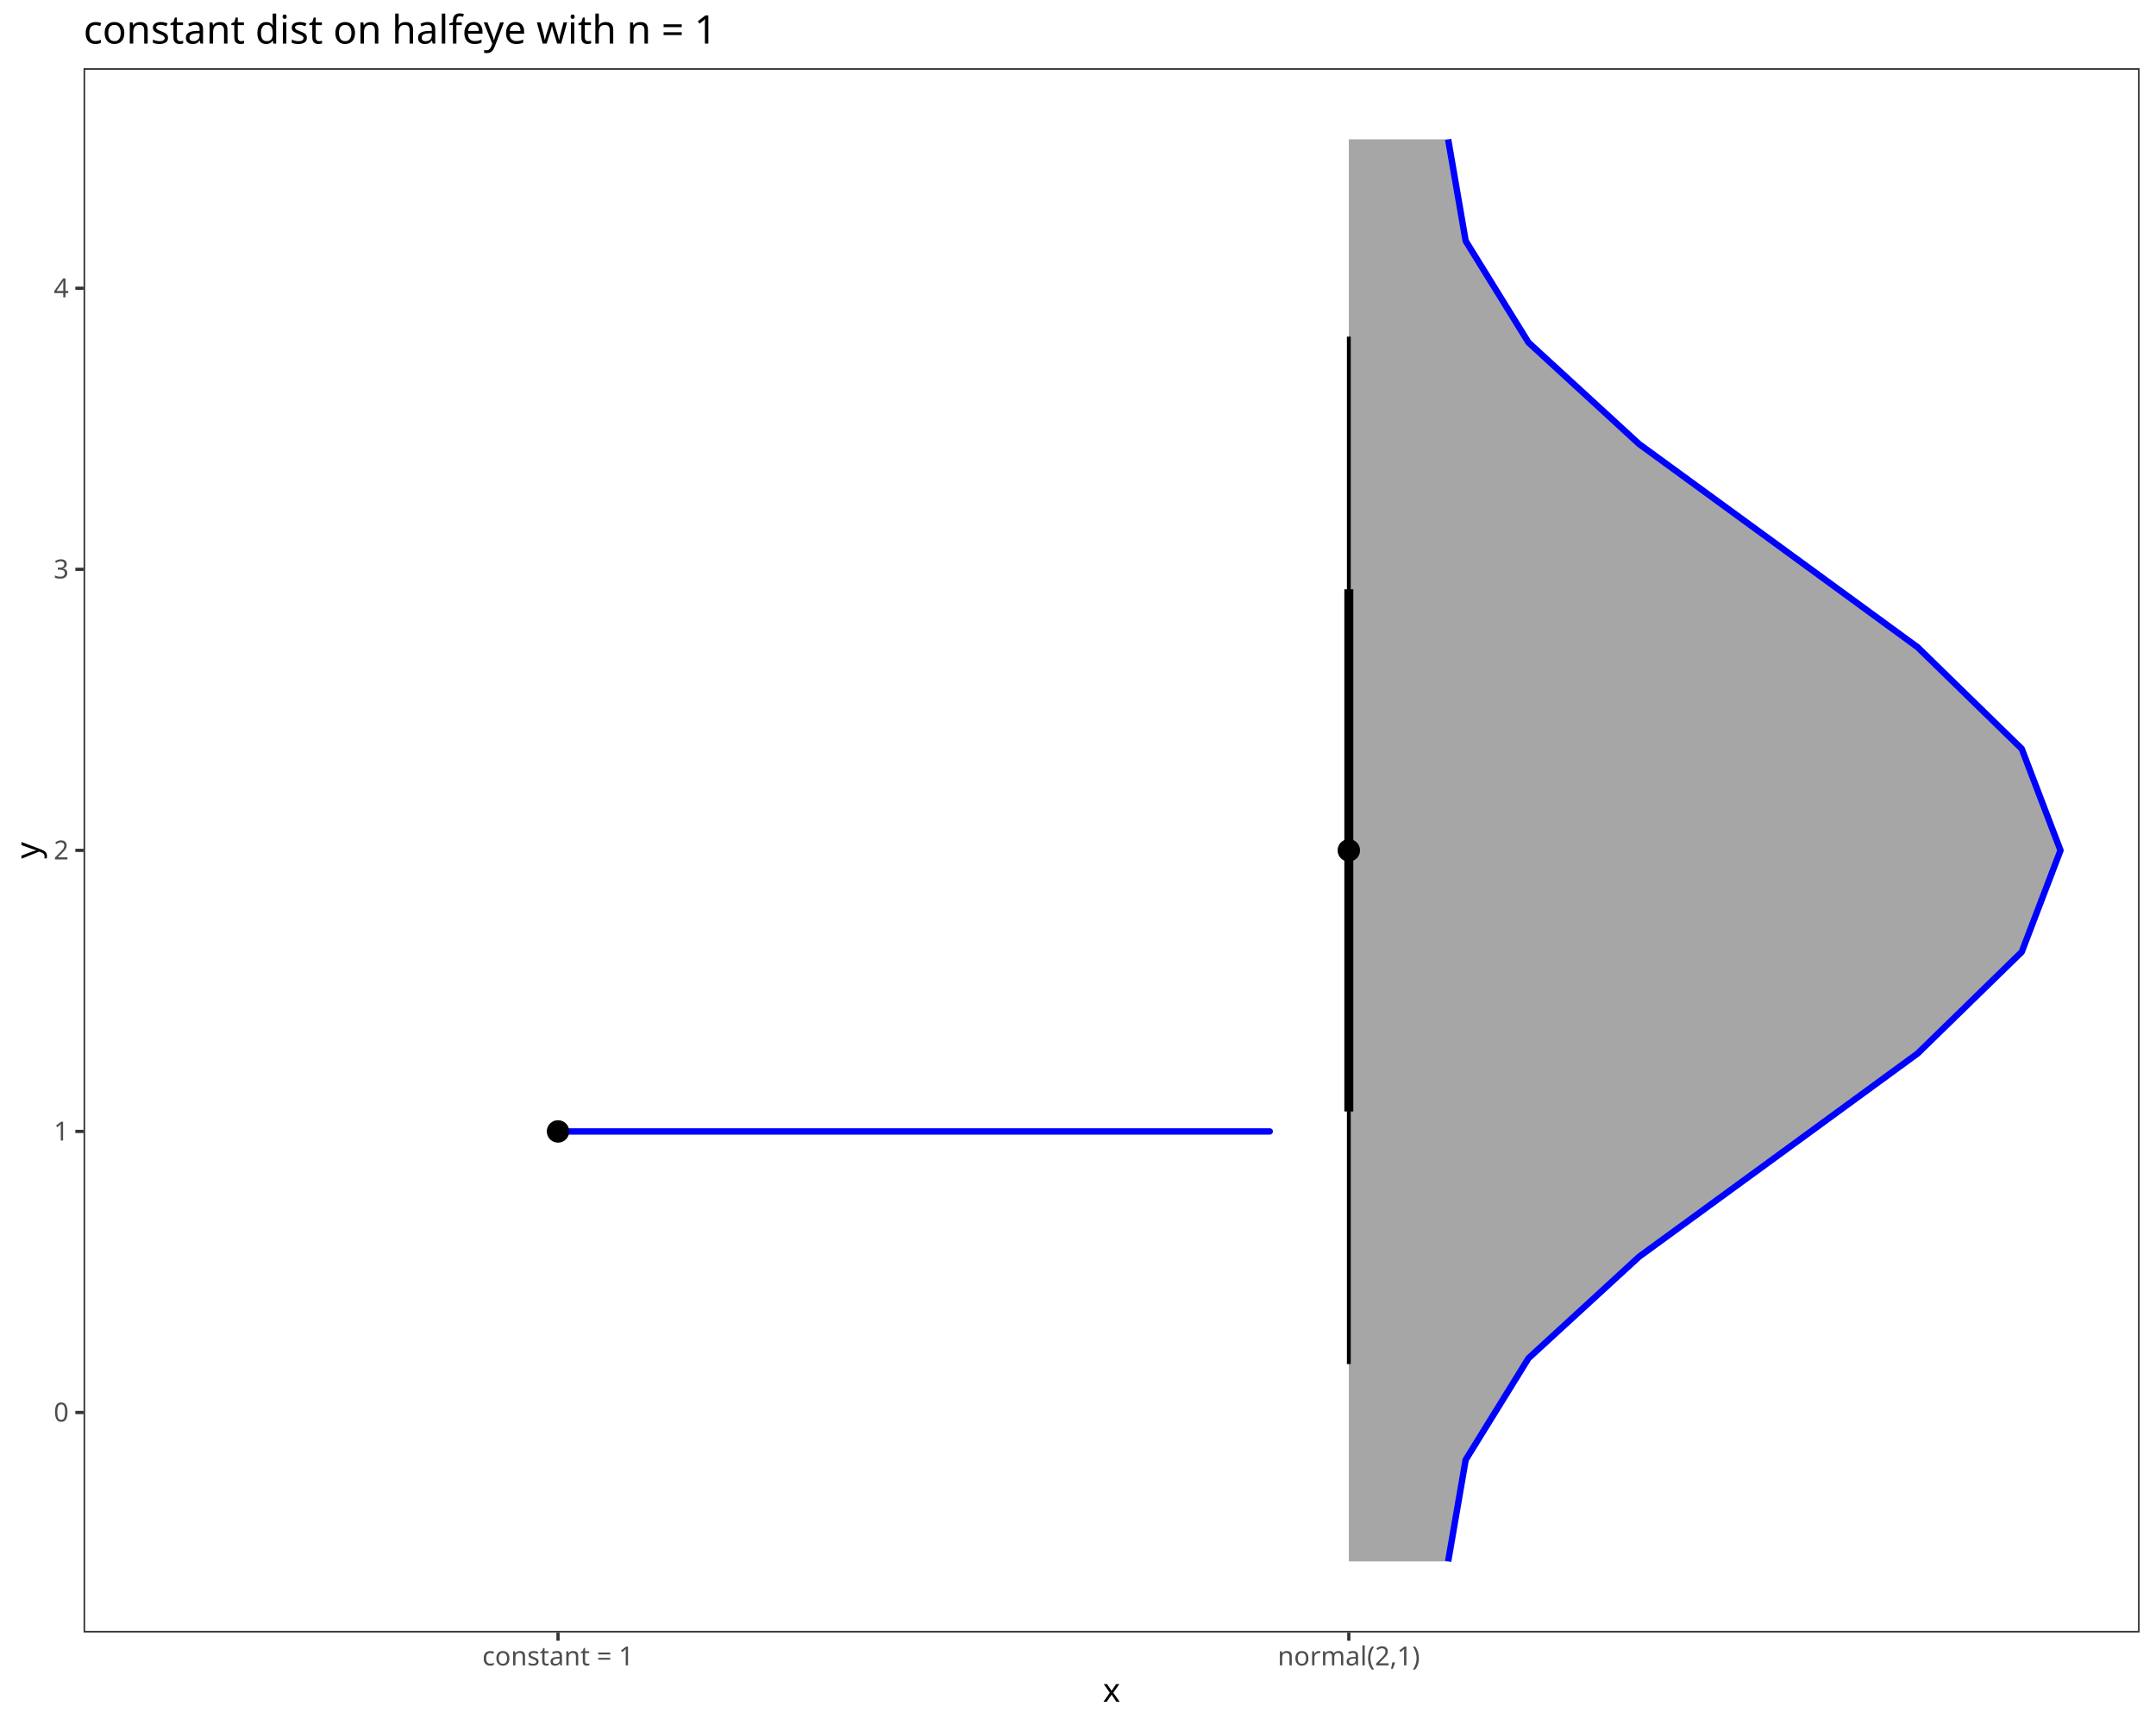
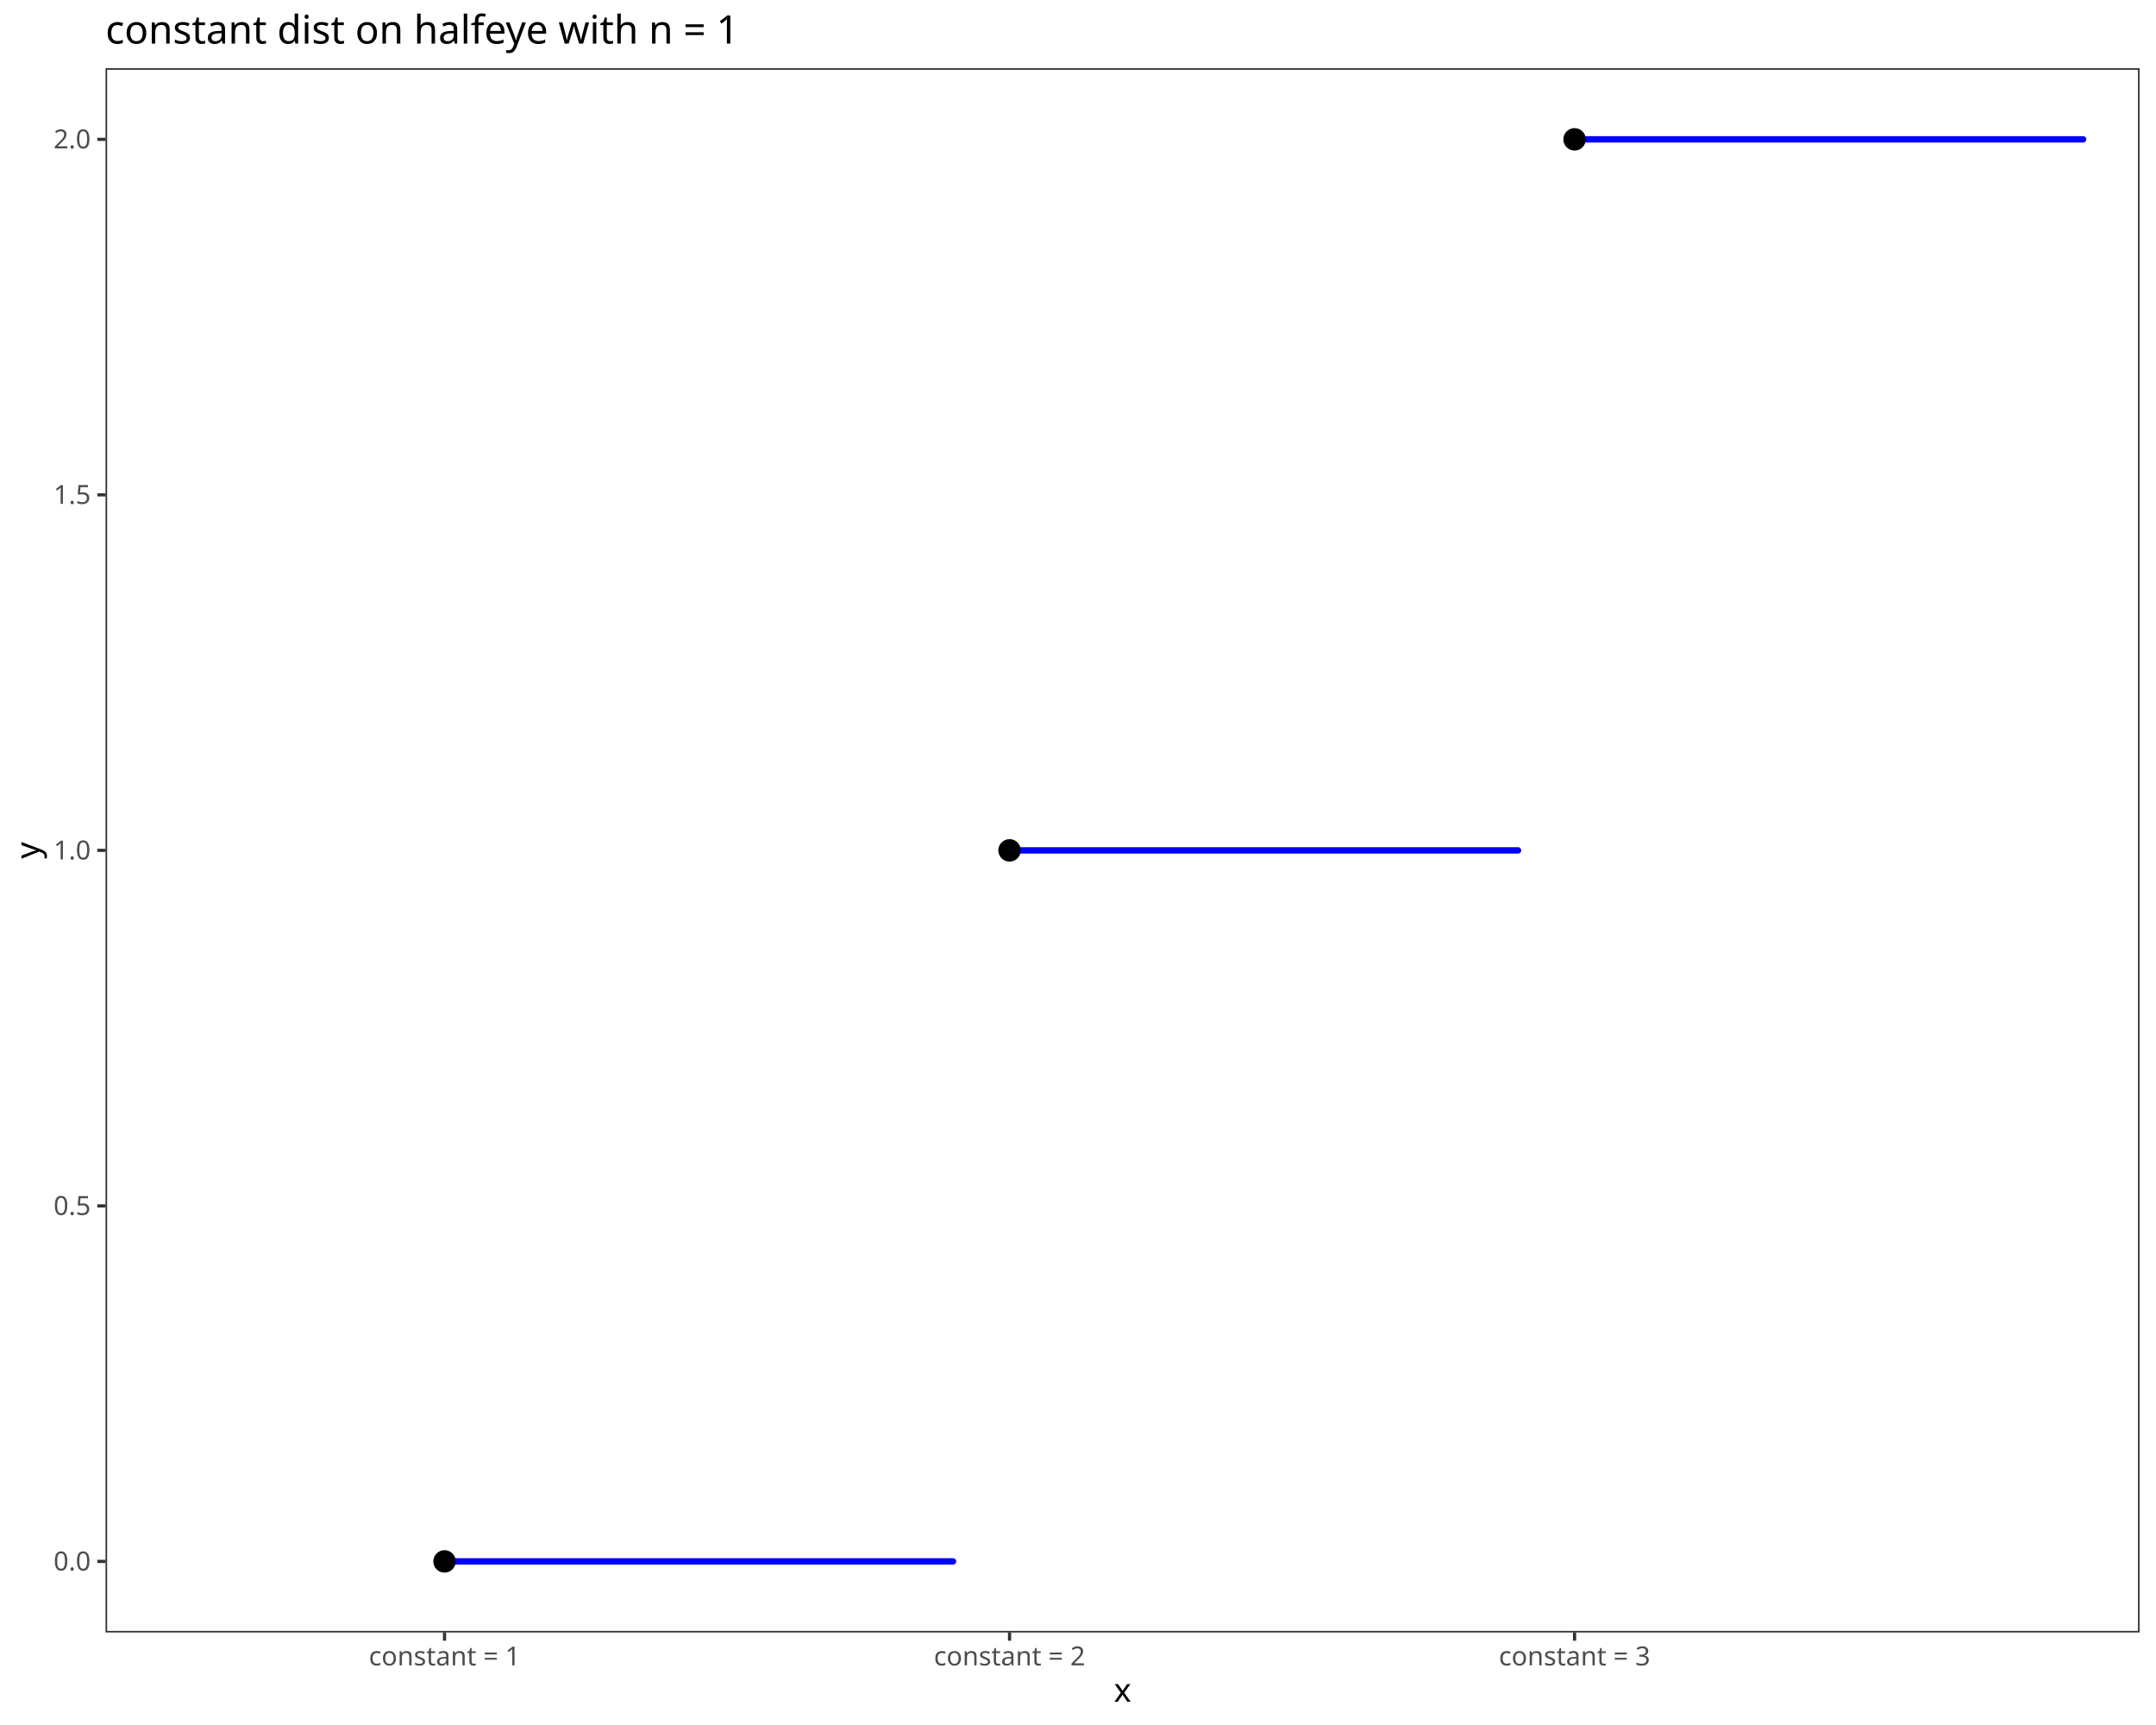
<svg xmlns="http://www.w3.org/2000/svg" class="svglite" data-engine-version="2.0" width="720.00pt" height="576.00pt" viewBox="0 0 720.00 576.00">
  <defs>
    <style type="text/css">
    .svglite line, .svglite polyline, .svglite polygon, .svglite path, .svglite rect, .svglite circle {
      fill: none;
      stroke: #000000;
      stroke-linecap: round;
      stroke-linejoin: round;
      stroke-miterlimit: 10.00;
    }
  </style>
  </defs>
  <rect width="100%" height="100%" style="stroke: none; fill: #FFFFFF;" />
  <defs>
    <clipPath id="cpMC4wMHw3MjAuMDB8MC4wMHw1NzYuMDA=">
      <rect x="0.00" y="0.00" width="720.00" height="576.00" />
    </clipPath>
  </defs>
  <g clip-path="url(#cpMC4wMHw3MjAuMDB8MC4wMHw1NzYuMDA=)">
    <rect x="0.00" y="0.00" width="720.00" height="576.00" style="stroke-width: 1.07; stroke: #FFFFFF; fill: #FFFFFF;" />
  </g>
  <defs>
-     <clipPath id="cpMjcuOTB8NzE0LjUyfDIyLjc4fDU0NS4xMQ==">
-       <rect x="27.90" y="22.78" width="686.62" height="522.33" />
+     <clipPath id="cpMzUuMjR8NzE0LjUyfDIyLjc4fDU0NS4xMQ==">
+       <rect x="35.24" y="22.78" width="679.28" height="522.33" />
    </clipPath>
  </defs>
-   <g clip-path="url(#cpMjcuOTB8NzE0LjUyfDIyLjc4fDU0NS4xMQ==)">
-     <rect x="27.90" y="22.78" width="686.62" height="522.33" style="stroke-width: 1.07; stroke: none; fill: #FFFFFF;" />
-     <polygon points="483.61,521.37 489.46,487.45 510.44,453.54 547.40,419.62 593.93,385.70 640.39,351.78 675.16,317.87 688.11,283.95 675.16,250.03 640.39,216.11 593.93,182.20 547.40,148.28 510.44,114.36 489.46,80.44 483.61,46.53 450.44,46.53 450.44,80.44 450.44,114.36 450.44,148.28 450.44,182.20 450.44,216.11 450.44,250.03 450.44,283.95 450.44,317.87 450.44,351.78 450.44,385.70 450.44,419.62 450.44,453.54 450.44,487.45 450.44,521.37 " style="stroke-width: 2.13; stroke: none; fill: #A6A6A6;" />
-     <polyline points="483.61,521.37 489.46,487.45 510.44,453.54 547.40,419.62 593.93,385.70 640.39,351.78 675.16,317.87 688.11,283.95 675.16,250.03 640.39,216.11 593.93,182.20 547.40,148.28 510.44,114.36 489.46,80.44 483.61,46.53 " style="stroke-width: 2.13; stroke: #0000FF; stroke-linecap: butt;" />
-     <polygon points="186.35,377.80 424.03,377.80 186.35,377.80 186.35,377.80 186.35,377.80 186.35,377.80 " style="stroke-width: 2.13; stroke: none; fill: #A6A6A6;" />
-     <polyline points="186.35,377.80 424.03,377.80 186.35,377.80 " style="stroke-width: 2.13; stroke: #0000FF; stroke-linecap: butt;" />
-     <line x1="450.44" y1="455.48" x2="450.44" y2="112.42" style="stroke-width: 1.28; stroke-linecap: butt;" />
-     <line x1="450.44" y1="371.13" x2="450.44" y2="196.76" style="stroke-width: 2.99; stroke-linecap: butt;" />
-     <line x1="186.35" y1="377.80" x2="186.35" y2="377.80" style="stroke-width: 2.99; stroke-linecap: butt;" />
-     <line x1="186.35" y1="377.80" x2="186.35" y2="377.80" style="stroke-width: 1.28; stroke-linecap: butt;" />
-     <circle cx="450.44" cy="283.95" r="1.68" style="stroke-width: 1.06; fill: #000000;" />
-     <circle cx="450.44" cy="283.95" r="3.22" style="stroke-width: 1.06; fill: #000000;" />
-     <circle cx="186.35" cy="377.80" r="3.22" style="stroke-width: 1.06; fill: #000000;" />
-     <circle cx="186.35" cy="377.80" r="1.68" style="stroke-width: 1.06; fill: #000000;" />
-     <rect x="27.90" y="22.78" width="686.62" height="522.33" style="stroke-width: 1.07; stroke: #333333;" />
+   <g clip-path="url(#cpMzUuMjR8NzE0LjUyfDIyLjc4fDU0NS4xMQ==)">
+     <rect x="35.24" y="22.78" width="679.28" height="522.33" style="stroke-width: 1.07; stroke: none; fill: #FFFFFF;" />
+     <polygon points="525.83,46.53 695.65,46.53 525.83,46.53 525.83,46.53 525.83,46.53 525.83,46.53 " style="stroke-width: 2.13; stroke: none; fill: #A6A6A6;" />
+     <polyline points="525.83,46.53 695.65,46.53 525.83,46.53 " style="stroke-width: 2.13; stroke: #0000FF; stroke-linecap: butt;" />
+     <polygon points="337.14,283.95 506.96,283.95 337.14,283.95 337.14,283.95 337.14,283.95 337.14,283.95 " style="stroke-width: 2.13; stroke: none; fill: #A6A6A6;" />
+     <polyline points="337.14,283.95 506.96,283.95 337.14,283.95 " style="stroke-width: 2.13; stroke: #0000FF; stroke-linecap: butt;" />
+     <polygon points="148.45,521.37 318.27,521.37 148.45,521.37 148.45,521.37 148.45,521.37 148.45,521.37 " style="stroke-width: 2.13; stroke: none; fill: #A6A6A6;" />
+     <polyline points="148.45,521.37 318.27,521.37 148.45,521.37 " style="stroke-width: 2.13; stroke: #0000FF; stroke-linecap: butt;" />
+     <line x1="148.45" y1="521.37" x2="148.45" y2="521.37" style="stroke-width: 2.99; stroke-linecap: butt;" />
+     <line x1="148.45" y1="521.37" x2="148.45" y2="521.37" style="stroke-width: 1.28; stroke-linecap: butt;" />
+     <line x1="337.14" y1="283.95" x2="337.14" y2="283.95" style="stroke-width: 2.99; stroke-linecap: butt;" />
+     <line x1="337.14" y1="283.95" x2="337.14" y2="283.95" style="stroke-width: 1.28; stroke-linecap: butt;" />
+     <line x1="525.83" y1="46.53" x2="525.83" y2="46.53" style="stroke-width: 2.99; stroke-linecap: butt;" />
+     <line x1="525.83" y1="46.53" x2="525.83" y2="46.53" style="stroke-width: 1.28; stroke-linecap: butt;" />
+     <circle cx="148.45" cy="521.37" r="3.22" style="stroke-width: 1.06; fill: #000000;" />
+     <circle cx="148.45" cy="521.37" r="1.68" style="stroke-width: 1.06; fill: #000000;" />
+     <circle cx="337.14" cy="283.95" r="3.22" style="stroke-width: 1.06; fill: #000000;" />
+     <circle cx="337.14" cy="283.95" r="1.68" style="stroke-width: 1.06; fill: #000000;" />
+     <circle cx="525.83" cy="46.53" r="3.22" style="stroke-width: 1.06; fill: #000000;" />
+     <circle cx="525.83" cy="46.53" r="1.68" style="stroke-width: 1.06; fill: #000000;" />
+     <rect x="35.24" y="22.78" width="679.28" height="522.33" style="stroke-width: 1.07; stroke: #333333;" />
  </g>
  <g clip-path="url(#cpMC4wMHw3MjAuMDB8MC4wMHw1NzYuMDA=)">
-     <text x="22.97" y="474.67" text-anchor="end" style="font-size: 8.80px; fill: #4D4D4D; font-family: sans;" textLength="4.89px" lengthAdjust="spacingAndGlyphs">0</text>
-     <text x="22.97" y="380.83" text-anchor="end" style="font-size: 8.80px; fill: #4D4D4D; font-family: sans;" textLength="4.89px" lengthAdjust="spacingAndGlyphs">1</text>
-     <text x="22.97" y="286.98" text-anchor="end" style="font-size: 8.80px; fill: #4D4D4D; font-family: sans;" textLength="4.89px" lengthAdjust="spacingAndGlyphs">2</text>
-     <text x="22.97" y="193.13" text-anchor="end" style="font-size: 8.80px; fill: #4D4D4D; font-family: sans;" textLength="4.89px" lengthAdjust="spacingAndGlyphs">3</text>
-     <text x="22.97" y="99.28" text-anchor="end" style="font-size: 8.80px; fill: #4D4D4D; font-family: sans;" textLength="4.89px" lengthAdjust="spacingAndGlyphs">4</text>
-     <polyline points="25.16,471.65 27.90,471.65 " style="stroke-width: 1.07; stroke: #333333; stroke-linecap: butt;" />
-     <polyline points="25.16,377.80 27.90,377.80 " style="stroke-width: 1.07; stroke: #333333; stroke-linecap: butt;" />
-     <polyline points="25.16,283.95 27.90,283.95 " style="stroke-width: 1.07; stroke: #333333; stroke-linecap: butt;" />
-     <polyline points="25.16,190.10 27.90,190.10 " style="stroke-width: 1.07; stroke: #333333; stroke-linecap: butt;" />
-     <polyline points="25.16,96.25 27.90,96.25 " style="stroke-width: 1.07; stroke: #333333; stroke-linecap: butt;" />
-     <polyline points="186.35,547.85 186.35,545.11 " style="stroke-width: 1.07; stroke: #333333; stroke-linecap: butt;" />
-     <polyline points="450.44,547.85 450.44,545.11 " style="stroke-width: 1.07; stroke: #333333; stroke-linecap: butt;" />
-     <text x="186.35" y="556.10" text-anchor="middle" style="font-size: 8.80px; fill: #4D4D4D; font-family: sans;" textLength="48.20px" lengthAdjust="spacingAndGlyphs">constant = 1</text>
-     <text x="450.44" y="556.10" text-anchor="middle" style="font-size: 8.80px; fill: #4D4D4D; font-family: sans;" textLength="45.00px" lengthAdjust="spacingAndGlyphs">normal(2,1)</text>
-     <text x="371.21" y="568.24" text-anchor="middle" style="font-size: 11.00px; font-family: sans;" textLength="5.50px" lengthAdjust="spacingAndGlyphs">x</text>
+     <text x="30.31" y="524.40" text-anchor="end" style="font-size: 8.80px; fill: #4D4D4D; font-family: sans;" textLength="12.23px" lengthAdjust="spacingAndGlyphs">0.0</text>
+     <text x="30.31" y="405.69" text-anchor="end" style="font-size: 8.80px; fill: #4D4D4D; font-family: sans;" textLength="12.23px" lengthAdjust="spacingAndGlyphs">0.5</text>
+     <text x="30.31" y="286.98" text-anchor="end" style="font-size: 8.80px; fill: #4D4D4D; font-family: sans;" textLength="12.23px" lengthAdjust="spacingAndGlyphs">1.0</text>
+     <text x="30.31" y="168.26" text-anchor="end" style="font-size: 8.80px; fill: #4D4D4D; font-family: sans;" textLength="12.23px" lengthAdjust="spacingAndGlyphs">1.5</text>
+     <text x="30.31" y="49.55" text-anchor="end" style="font-size: 8.80px; fill: #4D4D4D; font-family: sans;" textLength="12.23px" lengthAdjust="spacingAndGlyphs">2.0</text>
+     <polyline points="32.50,521.37 35.24,521.37 " style="stroke-width: 1.07; stroke: #333333; stroke-linecap: butt;" />
+     <polyline points="32.50,402.66 35.24,402.66 " style="stroke-width: 1.07; stroke: #333333; stroke-linecap: butt;" />
+     <polyline points="32.50,283.95 35.24,283.95 " style="stroke-width: 1.07; stroke: #333333; stroke-linecap: butt;" />
+     <polyline points="32.50,165.24 35.24,165.24 " style="stroke-width: 1.07; stroke: #333333; stroke-linecap: butt;" />
+     <polyline points="32.50,46.53 35.24,46.53 " style="stroke-width: 1.07; stroke: #333333; stroke-linecap: butt;" />
+     <polyline points="148.45,547.85 148.45,545.11 " style="stroke-width: 1.07; stroke: #333333; stroke-linecap: butt;" />
+     <polyline points="337.14,547.85 337.14,545.11 " style="stroke-width: 1.07; stroke: #333333; stroke-linecap: butt;" />
+     <polyline points="525.83,547.85 525.83,545.11 " style="stroke-width: 1.07; stroke: #333333; stroke-linecap: butt;" />
+     <text x="148.45" y="556.10" text-anchor="middle" style="font-size: 8.80px; fill: #4D4D4D; font-family: sans;" textLength="48.20px" lengthAdjust="spacingAndGlyphs">constant = 1</text>
+     <text x="337.14" y="556.10" text-anchor="middle" style="font-size: 8.80px; fill: #4D4D4D; font-family: sans;" textLength="48.20px" lengthAdjust="spacingAndGlyphs">constant = 2</text>
+     <text x="525.83" y="556.10" text-anchor="middle" style="font-size: 8.80px; fill: #4D4D4D; font-family: sans;" textLength="48.20px" lengthAdjust="spacingAndGlyphs">constant = 3</text>
+     <text x="374.88" y="568.24" text-anchor="middle" style="font-size: 11.00px; font-family: sans;" textLength="5.50px" lengthAdjust="spacingAndGlyphs">x</text>
    <text transform="translate(13.05,283.95) rotate(-90)" text-anchor="middle" style="font-size: 11.00px; font-family: sans;" textLength="5.50px" lengthAdjust="spacingAndGlyphs">y</text>
-     <text x="27.90" y="14.56" style="font-size: 13.20px; font-family: sans;" textLength="199.25px" lengthAdjust="spacingAndGlyphs">constant dist on halfeye with n = 1</text>
+     <text x="35.24" y="14.56" style="font-size: 13.20px; font-family: sans;" textLength="199.25px" lengthAdjust="spacingAndGlyphs">constant dist on halfeye with n = 1</text>
  </g>
</svg>
